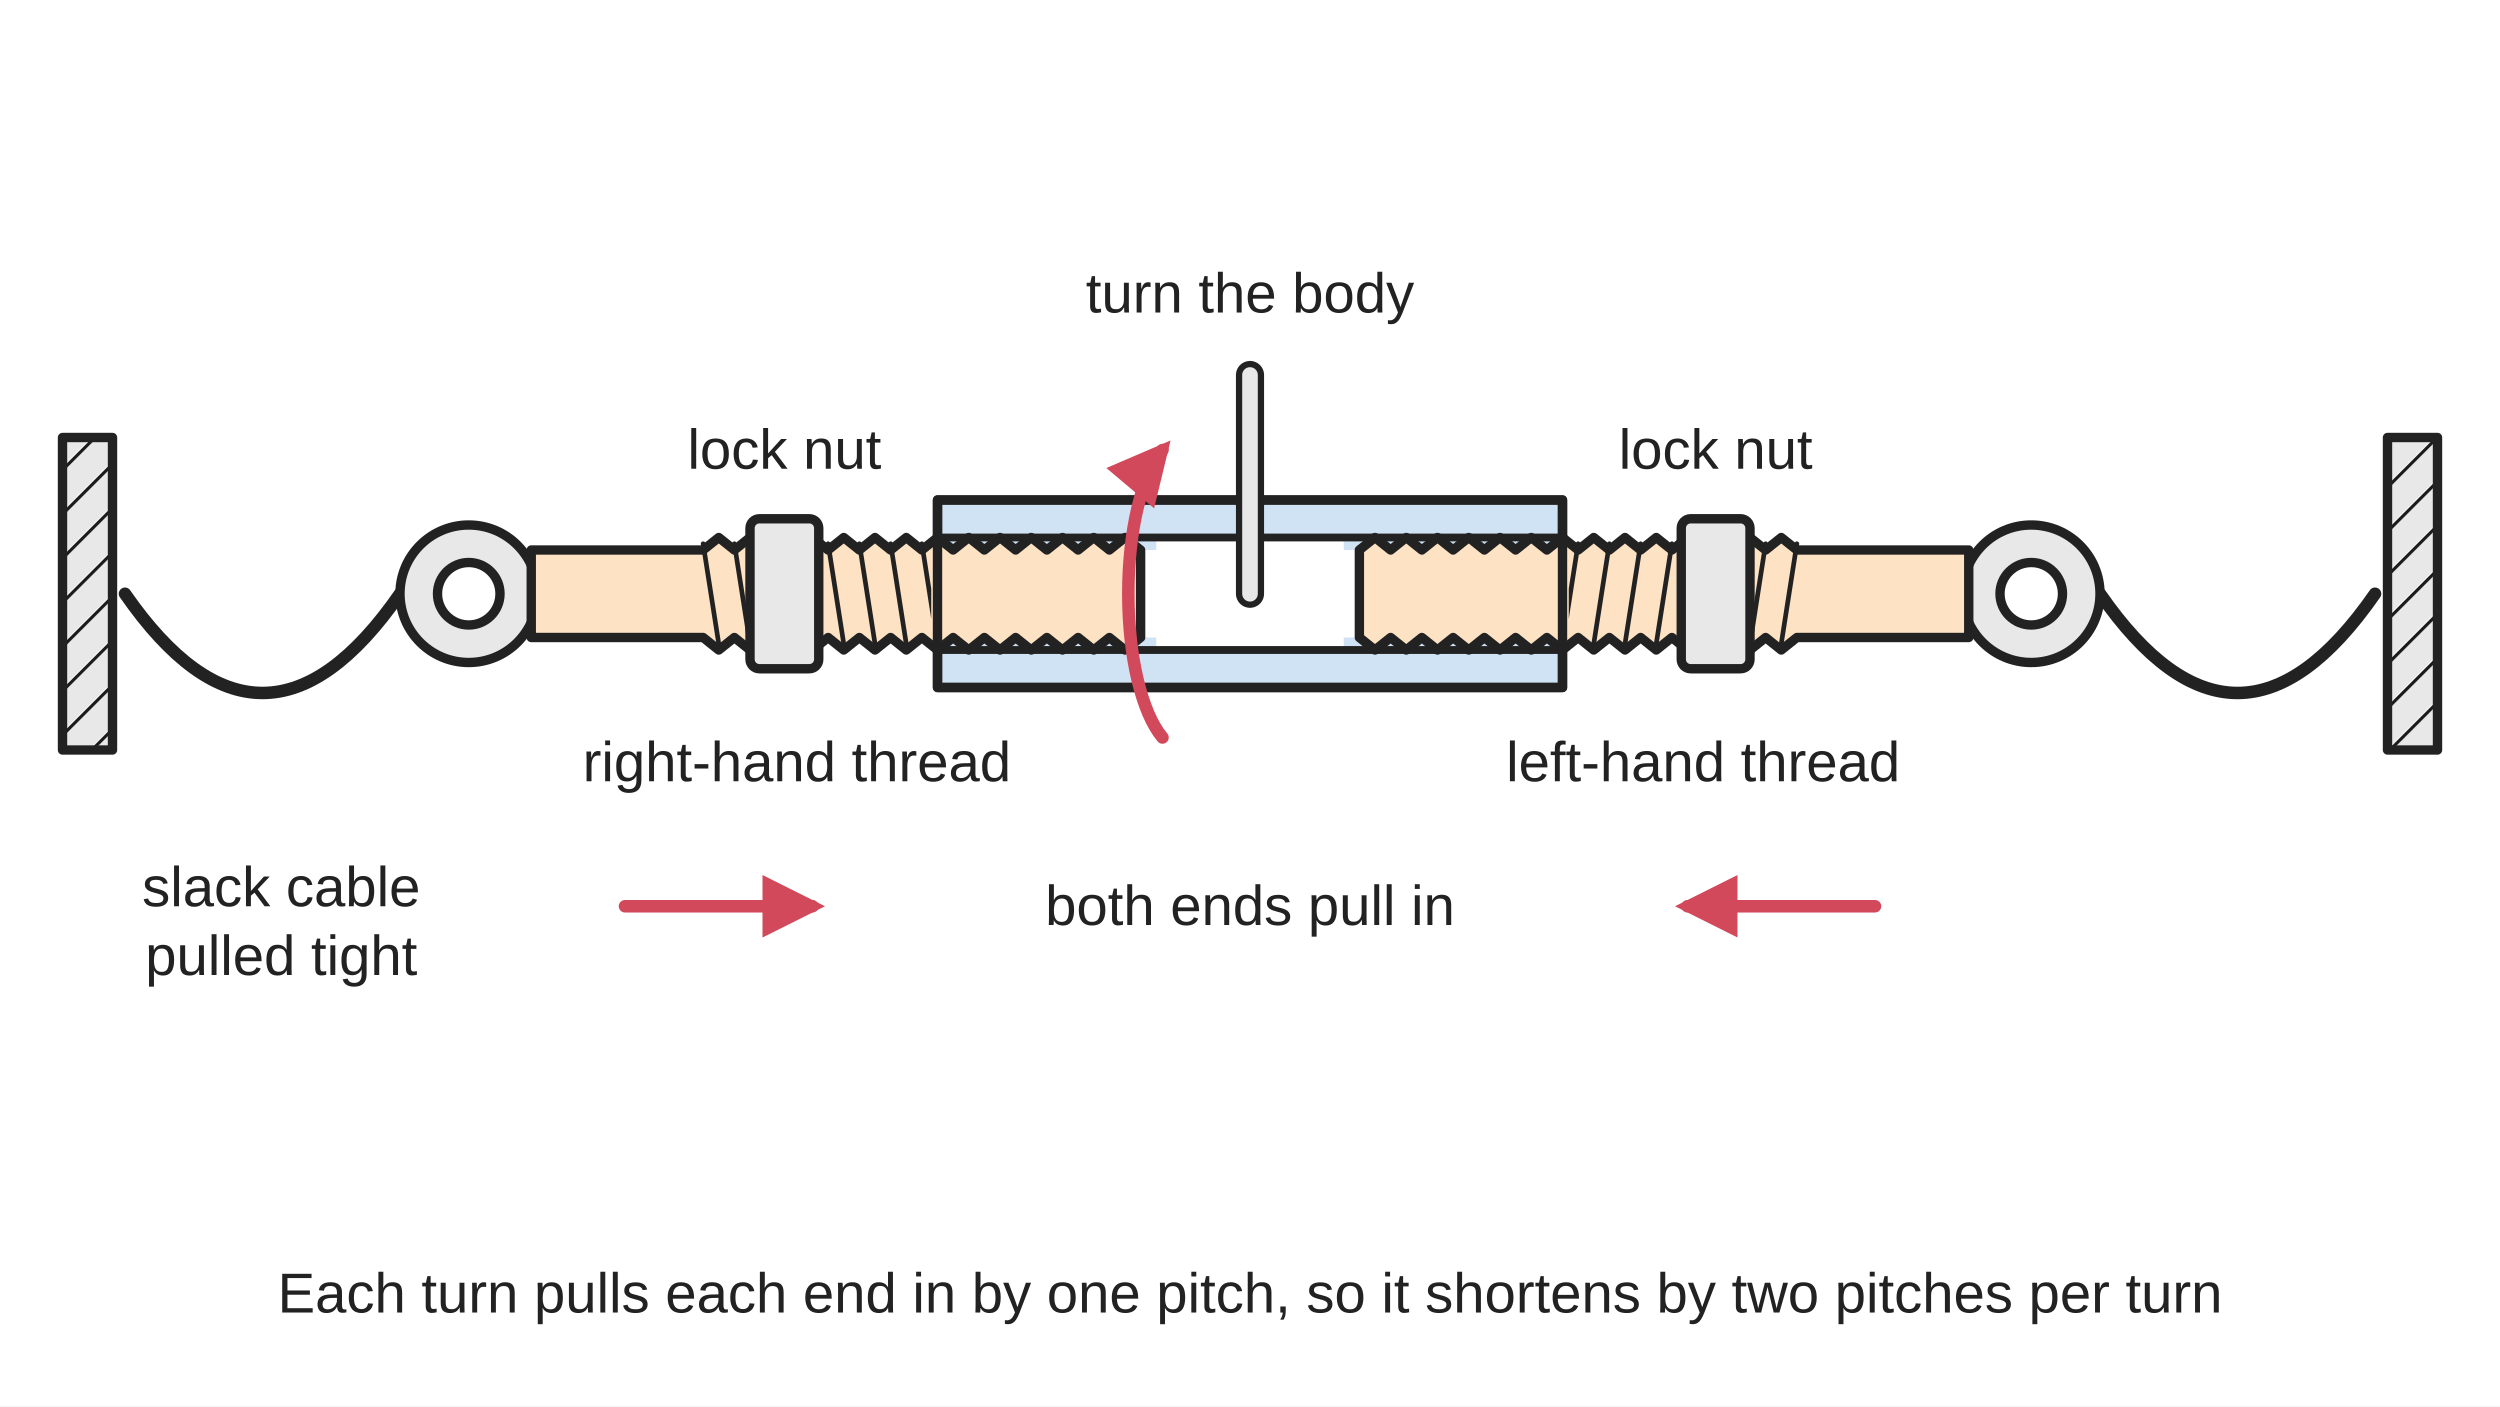
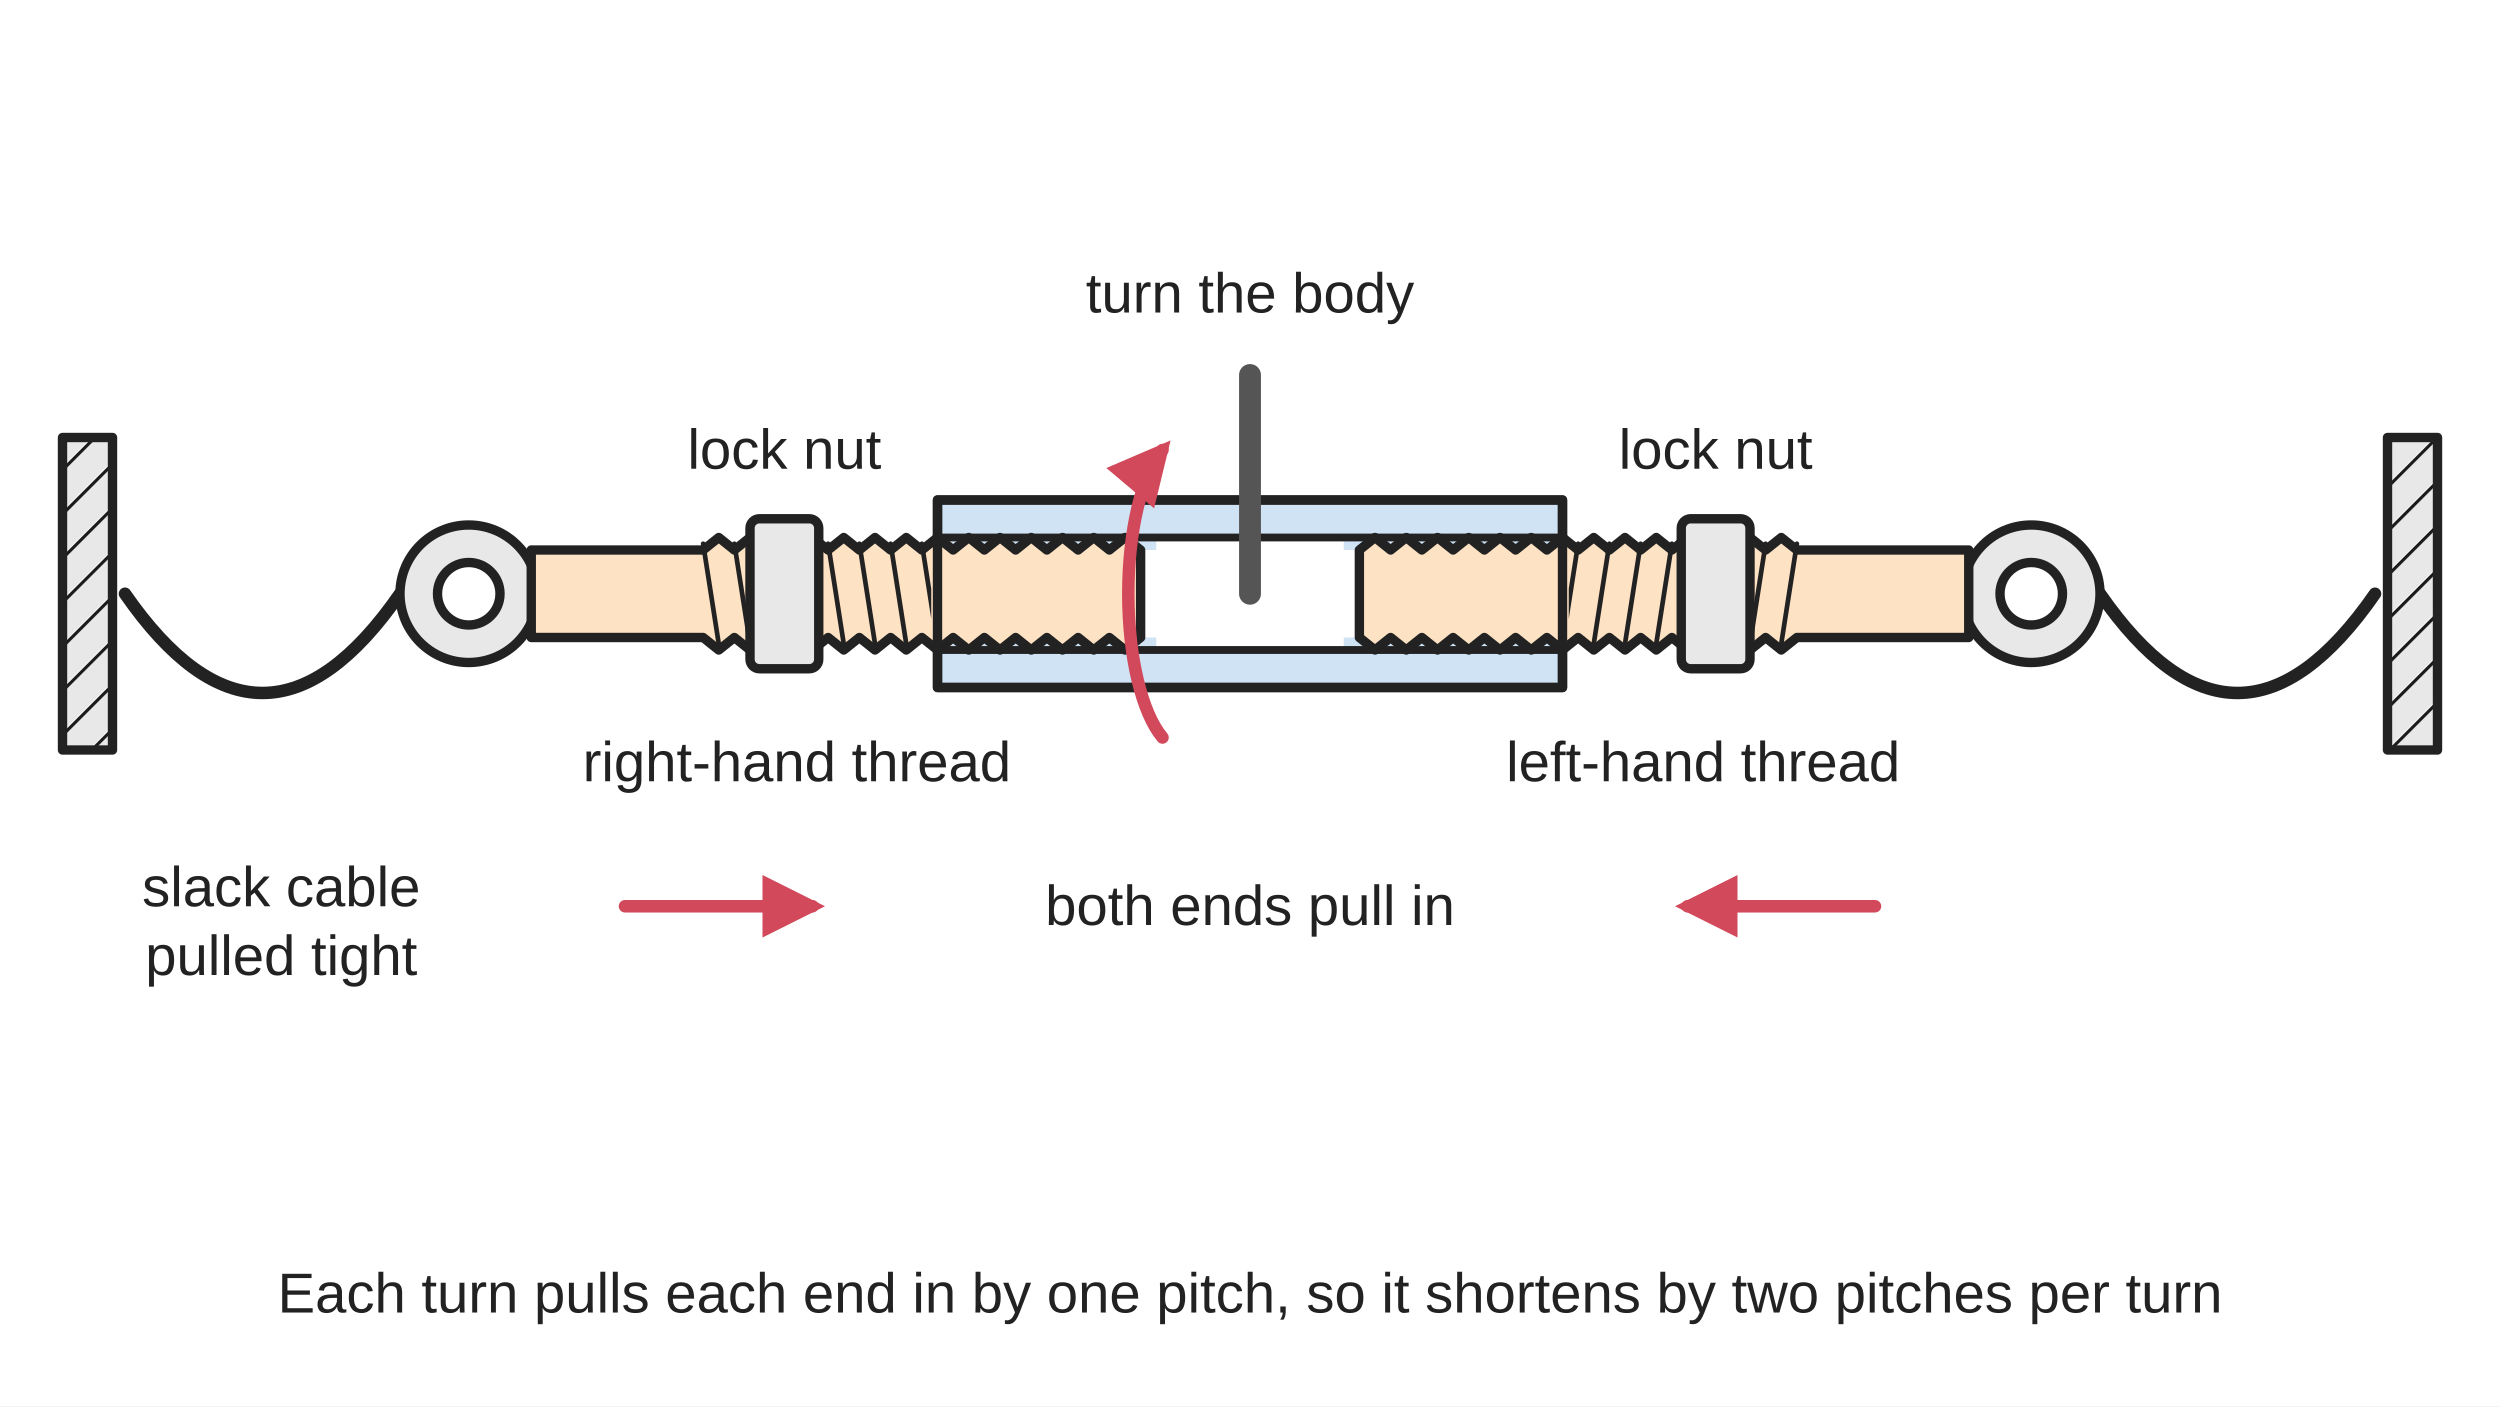
<svg xmlns="http://www.w3.org/2000/svg" viewBox="0 0 800 450" width="800" height="450" role="img">
  <rect width="800" height="450" fill="#ffffff" />
  <defs>
    <marker id="ah" viewBox="0 0 10 10" refX="8" refY="5" markerWidth="5" markerHeight="5" orient="auto-start-reverse">
      <path d="M0,0 L10,5 L0,10 z" fill="#d1495b" />
    </marker>
    <pattern id="hatch" width="10" height="10" patternUnits="userSpaceOnUse" patternTransform="rotate(45)">
      <rect width="10" height="10" fill="#e8e8e8" />
      <line x1="0" y1="0" x2="0" y2="10" stroke="#222" stroke-width="2" />
    </pattern>
    <clipPath id="cl">
      <rect x="0" y="0" width="298" height="450" />
    </clipPath>
    <clipPath id="cr">
      <rect x="502" y="0" width="298" height="450" />
    </clipPath>
  </defs>
  <g stroke="#222" stroke-width="3" stroke-linejoin="round" stroke-linecap="round">
    <rect x="20" y="140" width="16" height="100" fill="url(#hatch)" />
    <rect x="764" y="140" width="16" height="100" fill="url(#hatch)" />
    <path d="M40,190 Q84,253.5 128,190" fill="none" stroke-width="4" />
    <path d="M760,190 Q716,253.5 672,190" fill="none" stroke-width="4" />
    <rect x="300" y="160" width="200" height="60" fill="#cfe3f5" />
    <rect x="300" y="172" width="200" height="36" fill="#ffffff" stroke="none" />
    <g fill="#cfe3f5" stroke="none">
      <rect x="300" y="172" width="70" height="4" />
      <rect x="430" y="172" width="70" height="4" />
      <rect x="300" y="204" width="70" height="4" />
      <rect x="430" y="204" width="70" height="4" />
    </g>
    <g stroke-width="2.5">
      <line x1="300" y1="172" x2="500" y2="172" />
      <line x1="300" y1="208" x2="500" y2="208" />
    </g>
    <g>
      <circle cx="150" cy="190" r="22" fill="#e8e8e8" />
      <circle cx="150" cy="190" r="10" fill="#ffffff" />
      <polygon points="170,176 225,176 230,172 235,176 240,172 245,176 250,172 255,176 260,172 265,176 270,172 275,176 280,172 285,176 290,172 295,176 300,172 305,176 310,172 315,176 320,172 325,176 330,172 335,176 340,172 345,176 350,172 355,176 360,172 365,176 365,176 365,204 365,204 360,208 355,204 350,208 345,204 340,208 335,204 330,208 325,204 320,208 315,204 310,208 305,204 300,208 295,204 290,208 285,204 280,208 275,204 270,208 265,204 260,208 255,204 250,208 245,204 240,208 235,204 230,208 225,204 170,204" fill="#fde2c4" />
    </g>
    <g clip-path="url(#cl)">
      <g>
        <g stroke-width="1.5">
          <line x1="225" y1="174" x2="230" y2="206" />
          <line x1="235" y1="174" x2="240" y2="206" />
          <line x1="245" y1="174" x2="250" y2="206" />
          <line x1="255" y1="174" x2="260" y2="206" />
          <line x1="265" y1="174" x2="270" y2="206" />
          <line x1="275" y1="174" x2="280" y2="206" />
          <line x1="285" y1="174" x2="290" y2="206" />
          <line x1="295" y1="174" x2="300" y2="206" />
          <line x1="305" y1="174" x2="310" y2="206" />
          <line x1="315" y1="174" x2="320" y2="206" />
          <line x1="325" y1="174" x2="330" y2="206" />
          <line x1="335" y1="174" x2="340" y2="206" />
          <line x1="345" y1="174" x2="350" y2="206" />
          <line x1="355" y1="174" x2="360" y2="206" />
        </g>
      </g>
    </g>
    <g>
      <circle cx="650" cy="190" r="22" fill="#e8e8e8" />
      <circle cx="650" cy="190" r="10" fill="#ffffff" />
      <g transform="translate(800,0) scale(-1,1)">
        <polygon points="170,176 225,176 230,172 235,176 240,172 245,176 250,172 255,176 260,172 265,176 270,172 275,176 280,172 285,176 290,172 295,176 300,172 305,176 310,172 315,176 320,172 325,176 330,172 335,176 340,172 345,176 350,172 355,176 360,172 365,176 365,176 365,204 365,204 360,208 355,204 350,208 345,204 340,208 335,204 330,208 325,204 320,208 315,204 310,208 305,204 300,208 295,204 290,208 285,204 280,208 275,204 270,208 265,204 260,208 255,204 250,208 245,204 240,208 235,204 230,208 225,204 170,204" fill="#fde2c4" />
      </g>
    </g>
    <g clip-path="url(#cr)">
      <g>
        <g transform="translate(800,0) scale(-1,1)">
          <g stroke-width="1.5">
            <line x1="225" y1="174" x2="230" y2="206" />
            <line x1="235" y1="174" x2="240" y2="206" />
            <line x1="245" y1="174" x2="250" y2="206" />
            <line x1="255" y1="174" x2="260" y2="206" />
            <line x1="265" y1="174" x2="270" y2="206" />
            <line x1="275" y1="174" x2="280" y2="206" />
            <line x1="285" y1="174" x2="290" y2="206" />
            <line x1="295" y1="174" x2="300" y2="206" />
            <line x1="305" y1="174" x2="310" y2="206" />
            <line x1="315" y1="174" x2="320" y2="206" />
            <line x1="325" y1="174" x2="330" y2="206" />
            <line x1="335" y1="174" x2="340" y2="206" />
            <line x1="345" y1="174" x2="350" y2="206" />
            <line x1="355" y1="174" x2="360" y2="206" />
          </g>
        </g>
      </g>
    </g>
    <g>
      <rect x="240" y="166" width="22" height="48" rx="3" fill="#e8e8e8" />
    </g>
    <g>
      <rect x="538" y="166" width="22" height="48" rx="3" fill="#e8e8e8" />
    </g>
    <rect x="300" y="160" width="200" height="60" fill="none" />
-     <line x1="400" y1="190" x2="400" y2="120" stroke-width="9" />
-     <line x1="400" y1="190" x2="400" y2="120" stroke-width="5" stroke="#e8e8e8" />
+     <line x1="400" y1="190" x2="400" y2="120" stroke-width="7" stroke="#555" />
    <path d="M372,236 A18,50 0 0 1 372,144" fill="none" stroke="#d1495b" stroke-width="4" marker-end="url(#ah)" />
    <g stroke="#d1495b" stroke-width="4" marker-end="url(#ah)">
      <line x1="200" y1="290" x2="260" y2="290" />
      <line x1="600" y1="290" x2="540" y2="290" />
    </g>
  </g>
  <g font-family="Arial, Helvetica, sans-serif" fill="#222" font-size="18" text-anchor="middle">
    <text x="400" y="100">turn the body</text>
    <text x="251" y="150">lock nut</text>
    <text x="549" y="150">lock nut</text>
    <text x="255" y="250">right-hand thread</text>
    <text x="545" y="250">left-hand thread</text>
    <text x="400" y="296">both ends pull in</text>
    <text x="90" y="290">slack cable</text>
    <text x="90" y="312">pulled tight</text>
    <text x="400" y="420">Each turn pulls each end in by one pitch, so it shortens by two pitches per turn</text>
  </g>
</svg>
